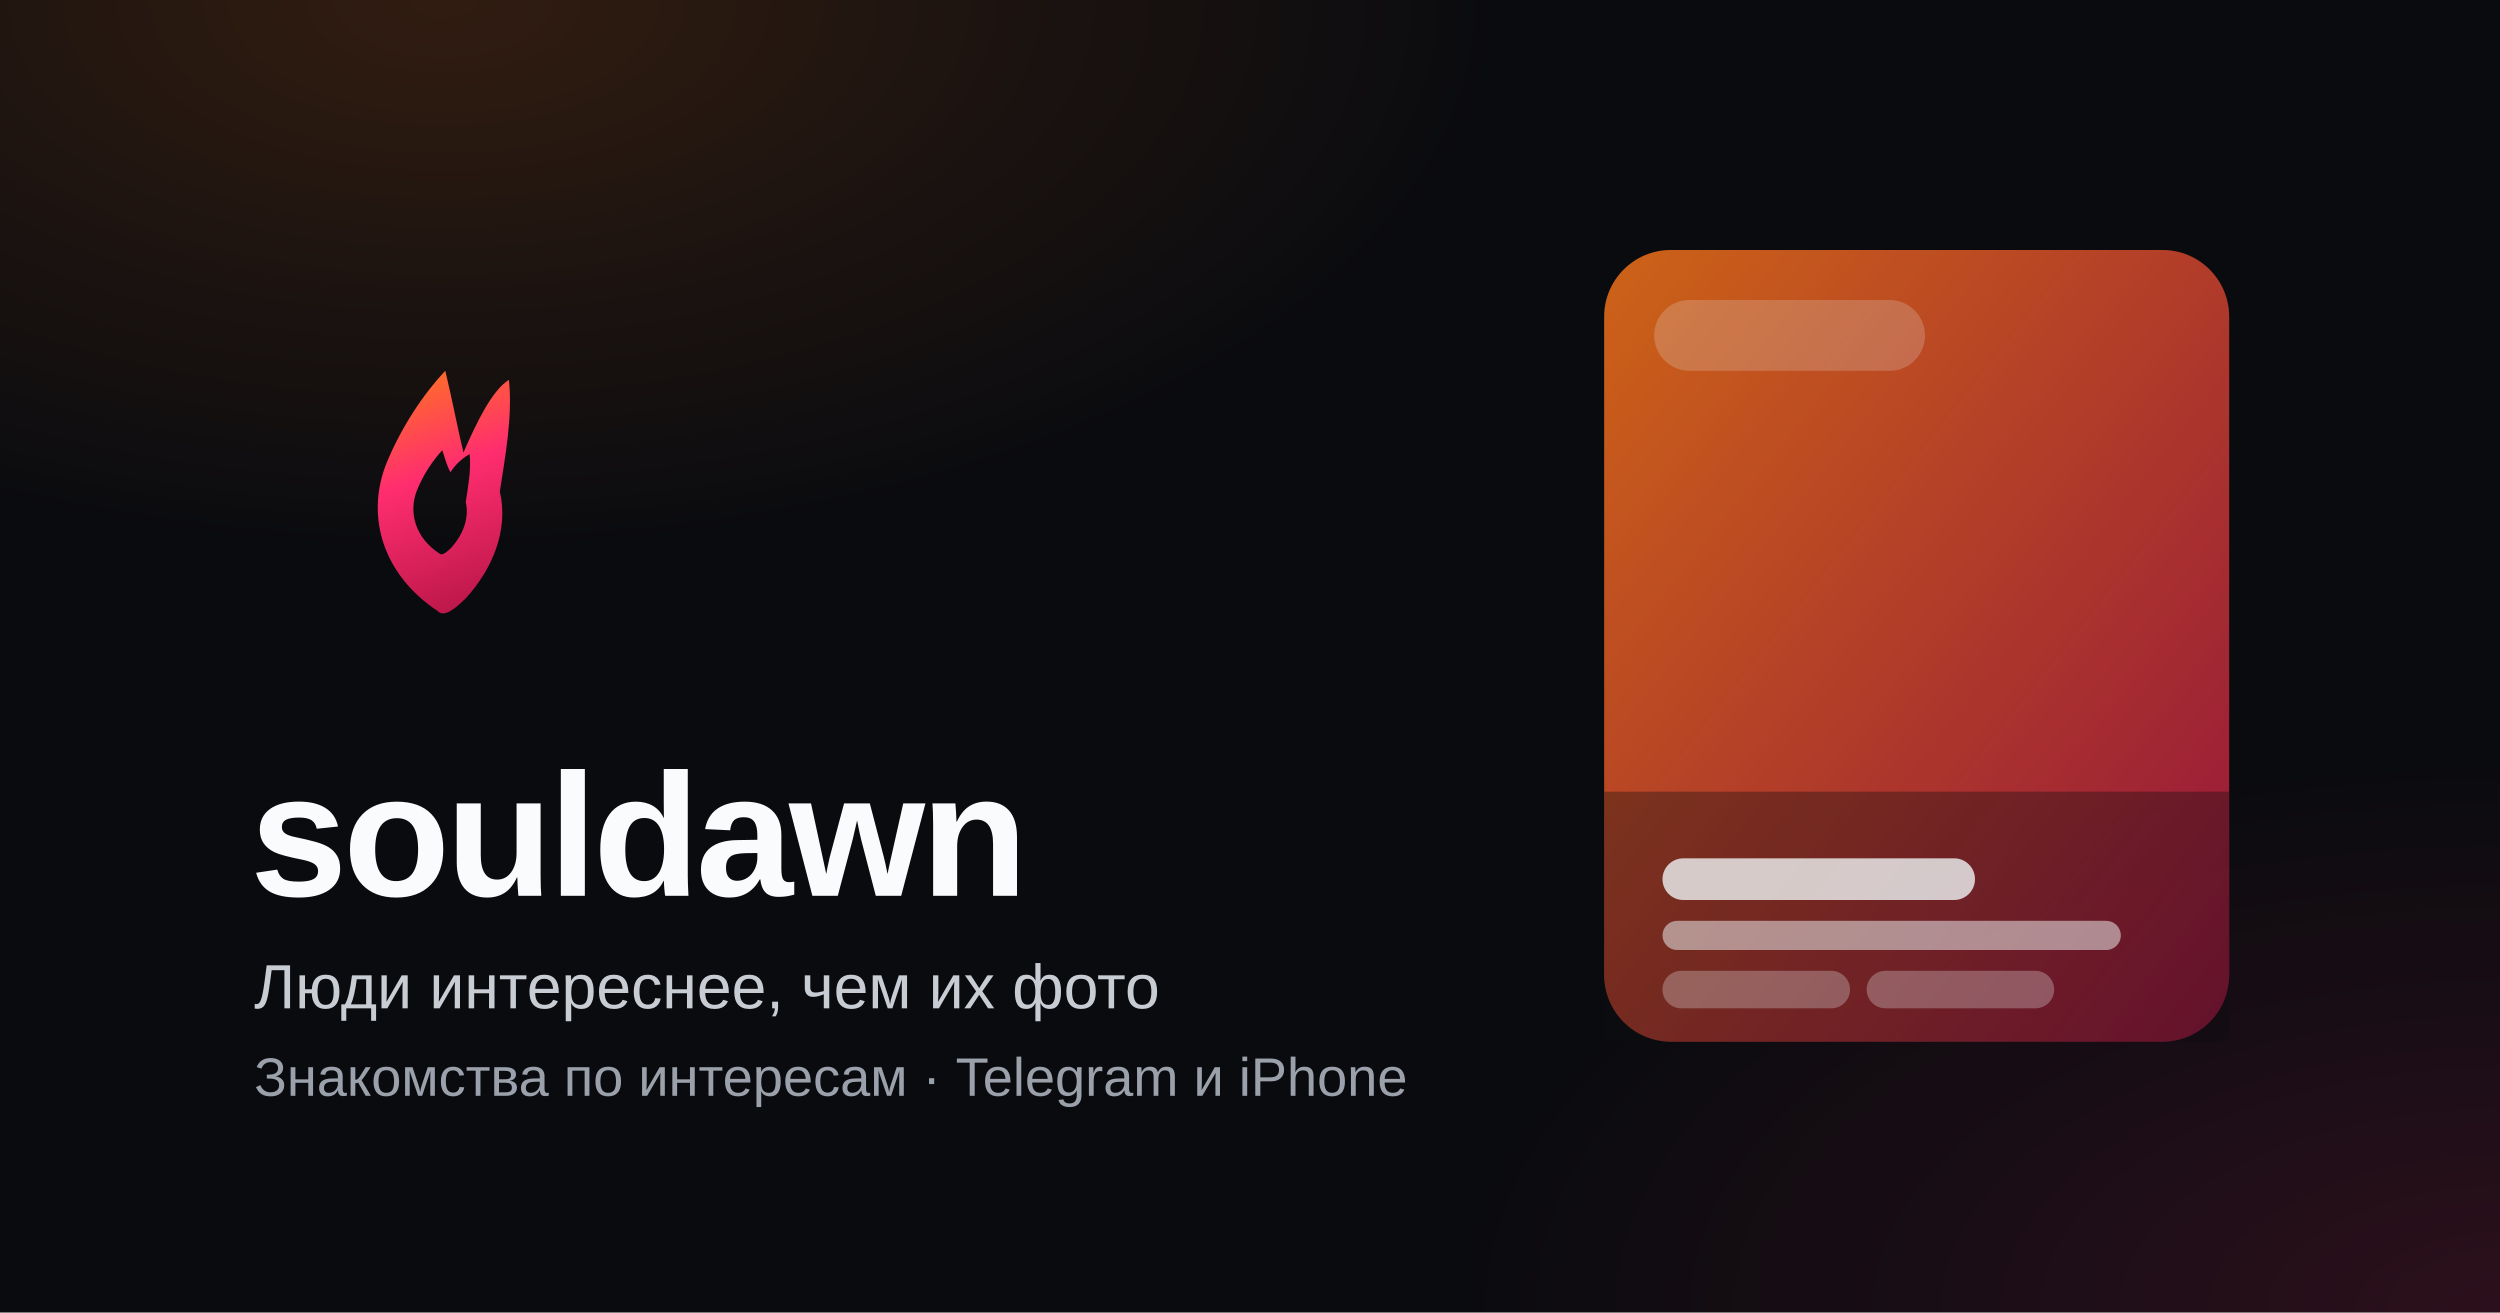
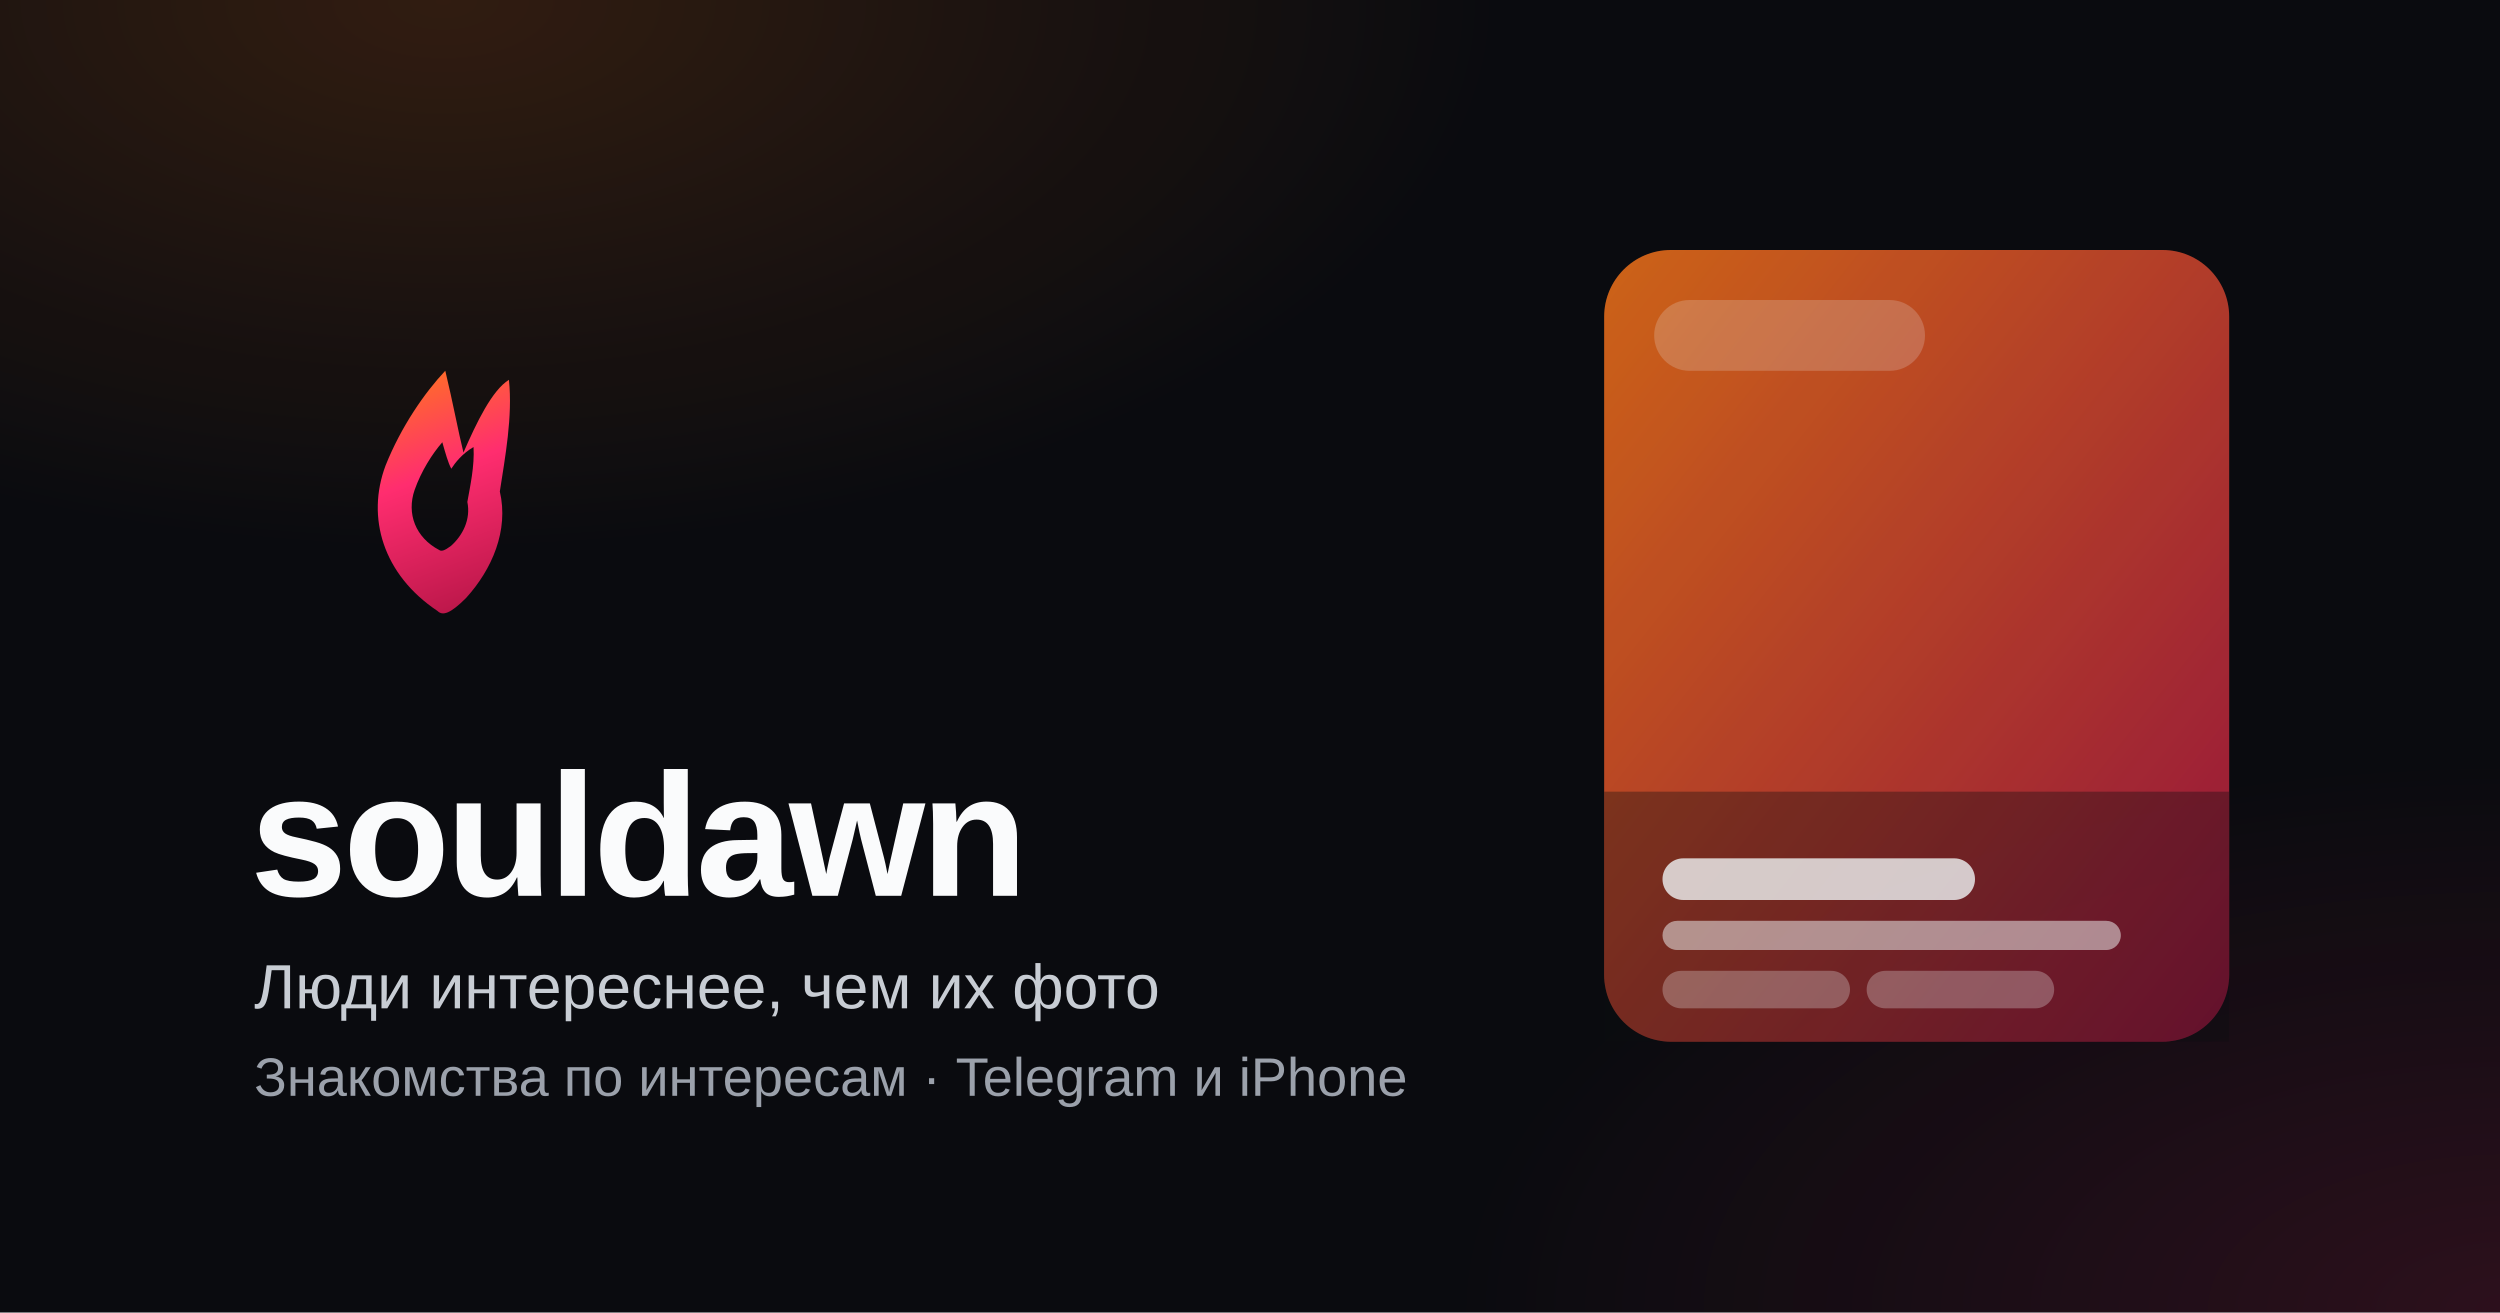
<svg xmlns="http://www.w3.org/2000/svg" width="1200" height="630" viewBox="0 0 1200 630" role="img" aria-labelledby="ogTitle ogDesc">
  <defs>
    <radialGradient id="glow1" cx="18%" cy="0%" r="70%">
      <stop offset="0%" stop-color="#ff7a1a" stop-opacity="0.16" />
      <stop offset="60%" stop-color="#ff7a1a" stop-opacity="0" />
    </radialGradient>
    <radialGradient id="glow2" cx="100%" cy="100%" r="70%">
      <stop offset="0%" stop-color="#ff2d6f" stop-opacity="0.14" />
      <stop offset="60%" stop-color="#ff2d6f" stop-opacity="0" />
    </radialGradient>
    <linearGradient id="cardGrad" x1="0%" y1="0%" x2="100%" y2="100%">
      <stop offset="0%" stop-color="#ff7a1a" />
      <stop offset="100%" stop-color="#b81648" />
    </linearGradient>
    <linearGradient id="ogDawn" x1="36" y1="18" x2="60" y2="82" gradientUnits="userSpaceOnUse">
      <stop offset="0%" stop-color="#ff7a1a" />
      <stop offset="45%" stop-color="#ff2d6f" />
      <stop offset="100%" stop-color="#b81648" />
    </linearGradient>
  </defs>
  <rect width="1200" height="630" fill="#0a0b0f" />
  <rect width="1200" height="630" fill="url(#glow1)" />
  <rect width="1200" height="630" fill="url(#glow2)" />
  <g transform="translate(770,120)" opacity="0.9">
    <rect x="0" y="0" width="300" height="380" rx="32" fill="url(#cardGrad)" />
    <rect x="0" y="0" width="300" height="380" rx="32" fill="#0a0b0f" opacity="0.12" />
    <rect x="24" y="24" width="130" height="34" rx="17" fill="#ffffff" opacity="0.22" />
    <rect x="0" y="260" width="300" height="120" rx="0" fill="#0a0b0f" opacity="0.35" />
    <rect x="28" y="292" width="150" height="20" rx="10" fill="#ffffff" opacity="0.85" />
    <rect x="28" y="322" width="220" height="14" rx="7" fill="#ffffff" opacity="0.55" />
    <rect x="28" y="346" width="90" height="18" rx="9" fill="#ffffff" opacity="0.3" />
    <rect x="126" y="346" width="90" height="18" rx="9" fill="#ffffff" opacity="0.3" />
  </g>
  <g transform="translate(210,235) scale(1.85) translate(-50,-50)">
-     <path fill-rule="evenodd" d="M 50.000,81.494 C 35.850,72.061 31.470,57.236 36.523,43.760 C 40.566,33.652 46.631,24.893 52.021,19.165 C 54.043,27.588 55.391,35.000 56.738,40.391 C 60.107,32.642 64.150,24.219 68.530,21.523 C 69.541,30.957 67.520,41.738 66.172,50.498 C 68.530,60.605 64.150,70.713 57.412,78.125 C 53.369,82.168 51.348,82.842 50.000,81.494 Z M 50.391,66.523 C 44.320,62.477 42.441,56.117 44.609,50.336 C 46.344,46.000 48.945,42.242 51.258,39.785 C 52.000,42.200 52.600,44.200 53.350,45.500 C 54.200,44.200 55.800,42.200 58.340,40.797 C 58.773,44.844 57.906,49.469 57.328,53.227 C 58.340,57.563 56.461,61.898 53.570,65.078 C 51.836,66.812 50.969,67.102 50.391,66.523 Z" fill="url(#ogDawn)" />
+     <path fill-rule="evenodd" d="M 50.000,81.494 C 35.850,72.061 31.470,57.236 36.523,43.760 C 40.566,33.652 46.631,24.893 52.021,19.165 C 54.043,27.588 55.391,35.000 56.738,40.391 C 60.107,32.642 64.150,24.219 68.530,21.523 C 69.541,30.957 67.520,41.738 66.172,50.498 C 68.530,60.605 64.150,70.713 57.412,78.125 C 53.369,82.168 51.348,82.842 50.000,81.494 Z M 50.450,65.683 C 44.323,62.473 41.919,56.266 44.070,50.074 C 45.803,45.173 48.630,40.724 51.251,37.715 C 52.094,40.674 52.757,43.065 53.580,44.592 C 54.551,43.065 56.403,40.674 59.349,38.964 C 59.645,43.824 58.476,49.114 57.743,53.202 C 58.691,57.762 56.497,61.957 53.480,64.624 C 51.798,65.881 50.994,66.076 50.450,65.683 Z" fill="url(#ogDawn)" />
  </g>
  <text x="120" y="430" font-family="Arial, Helvetica, sans-serif" font-size="84" font-weight="800" letter-spacing="-2" fill="#fafbfc">souldawn</text>
  <text x="122" y="484" font-family="Arial, Helvetica, sans-serif" font-size="30" font-weight="400" fill="#c8cdd4">Люди интереснее, чем их фото</text>
  <text x="122" y="526" font-family="Arial, Helvetica, sans-serif" font-size="26" font-weight="400" fill="#9ba1ab">Знакомства по интересам · Telegram и iPhone</text>
</svg>
